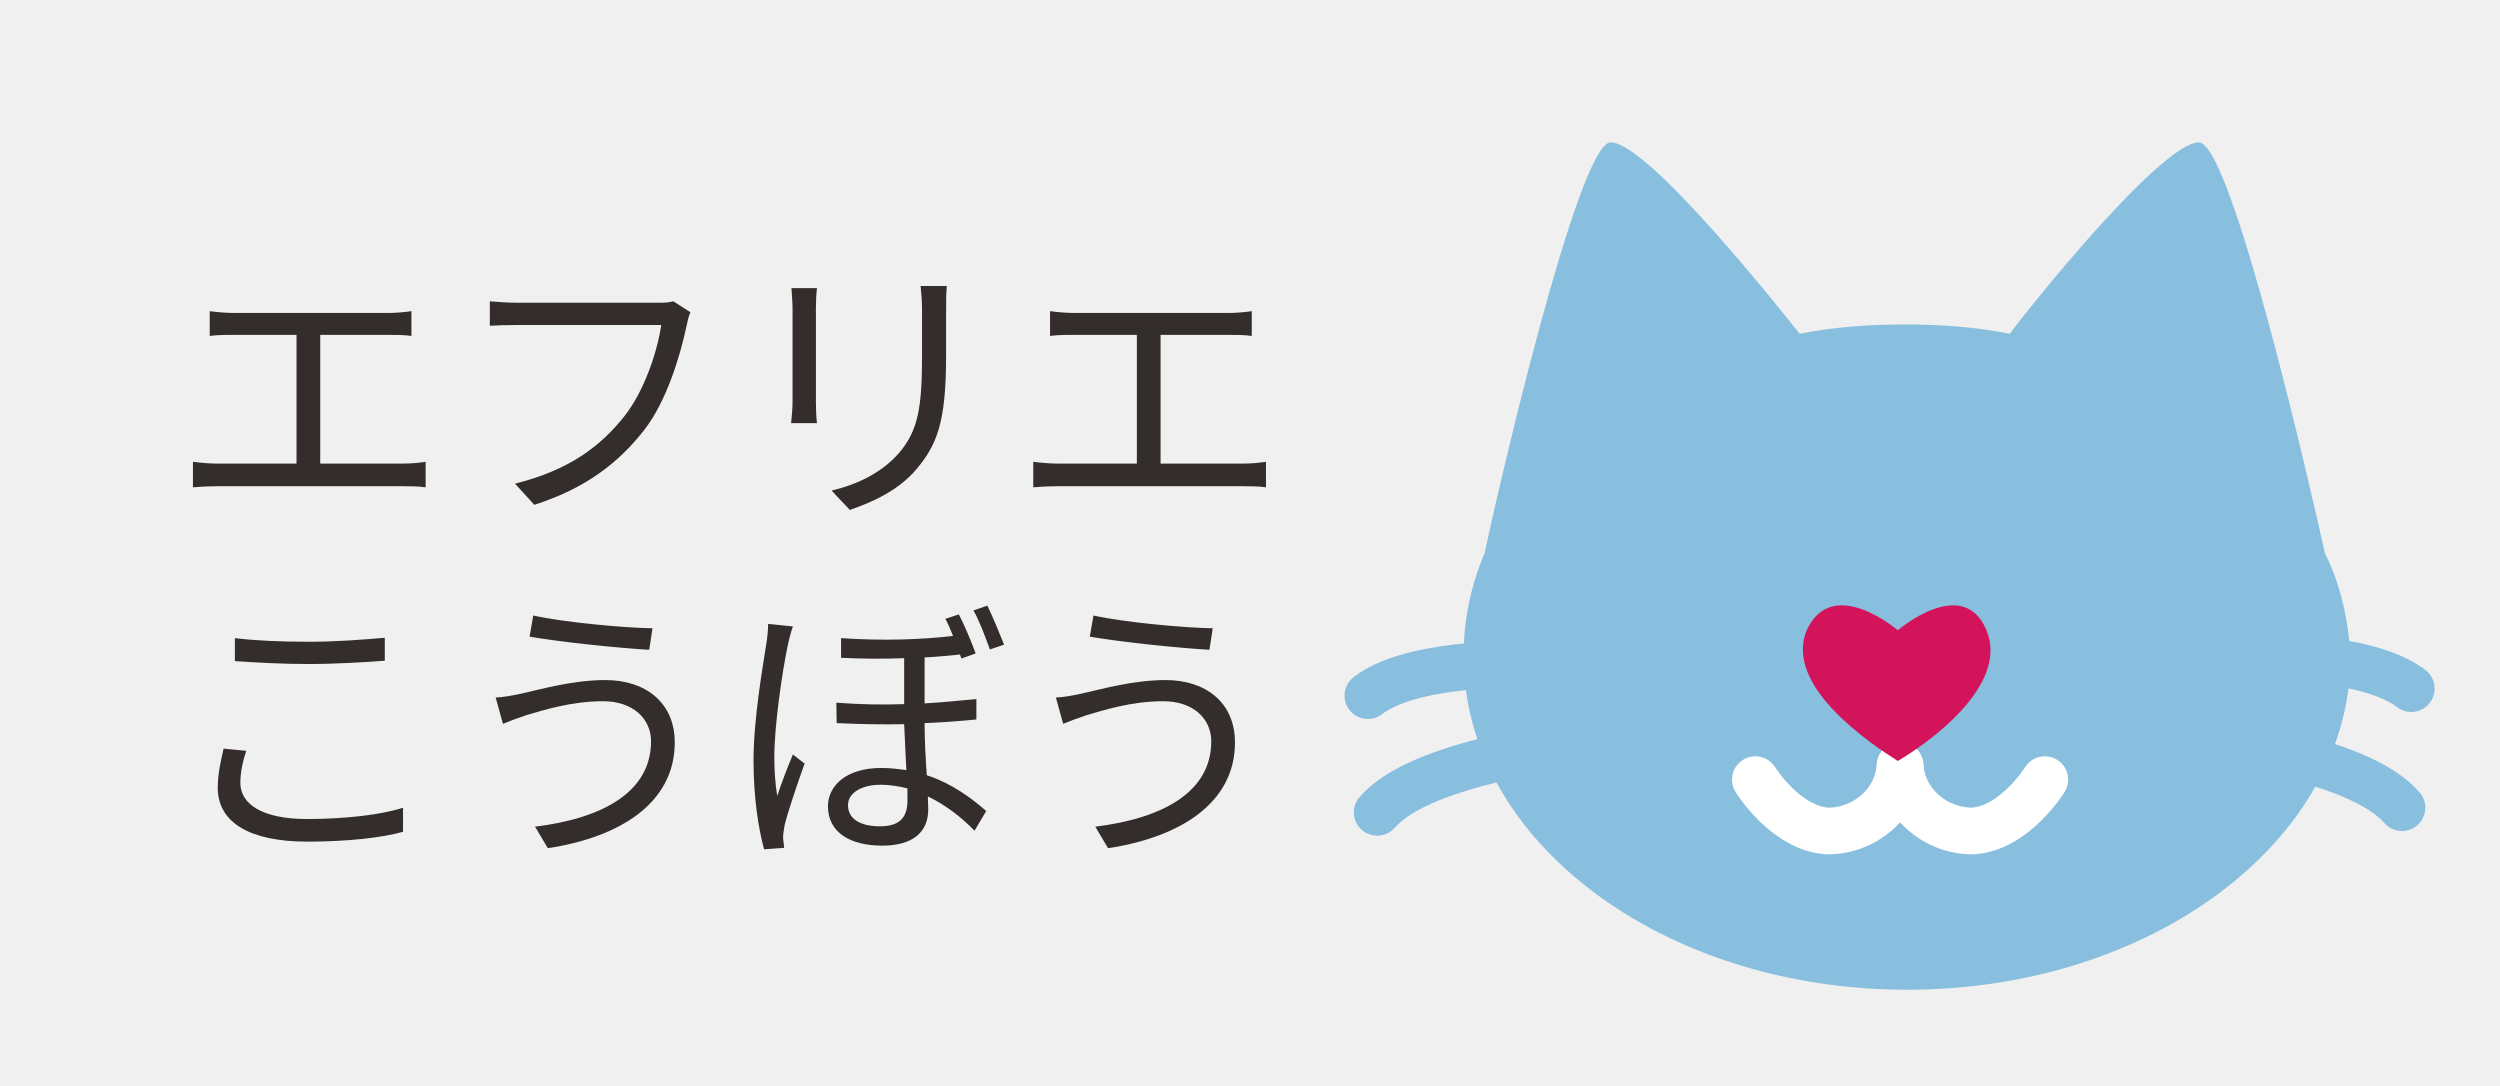
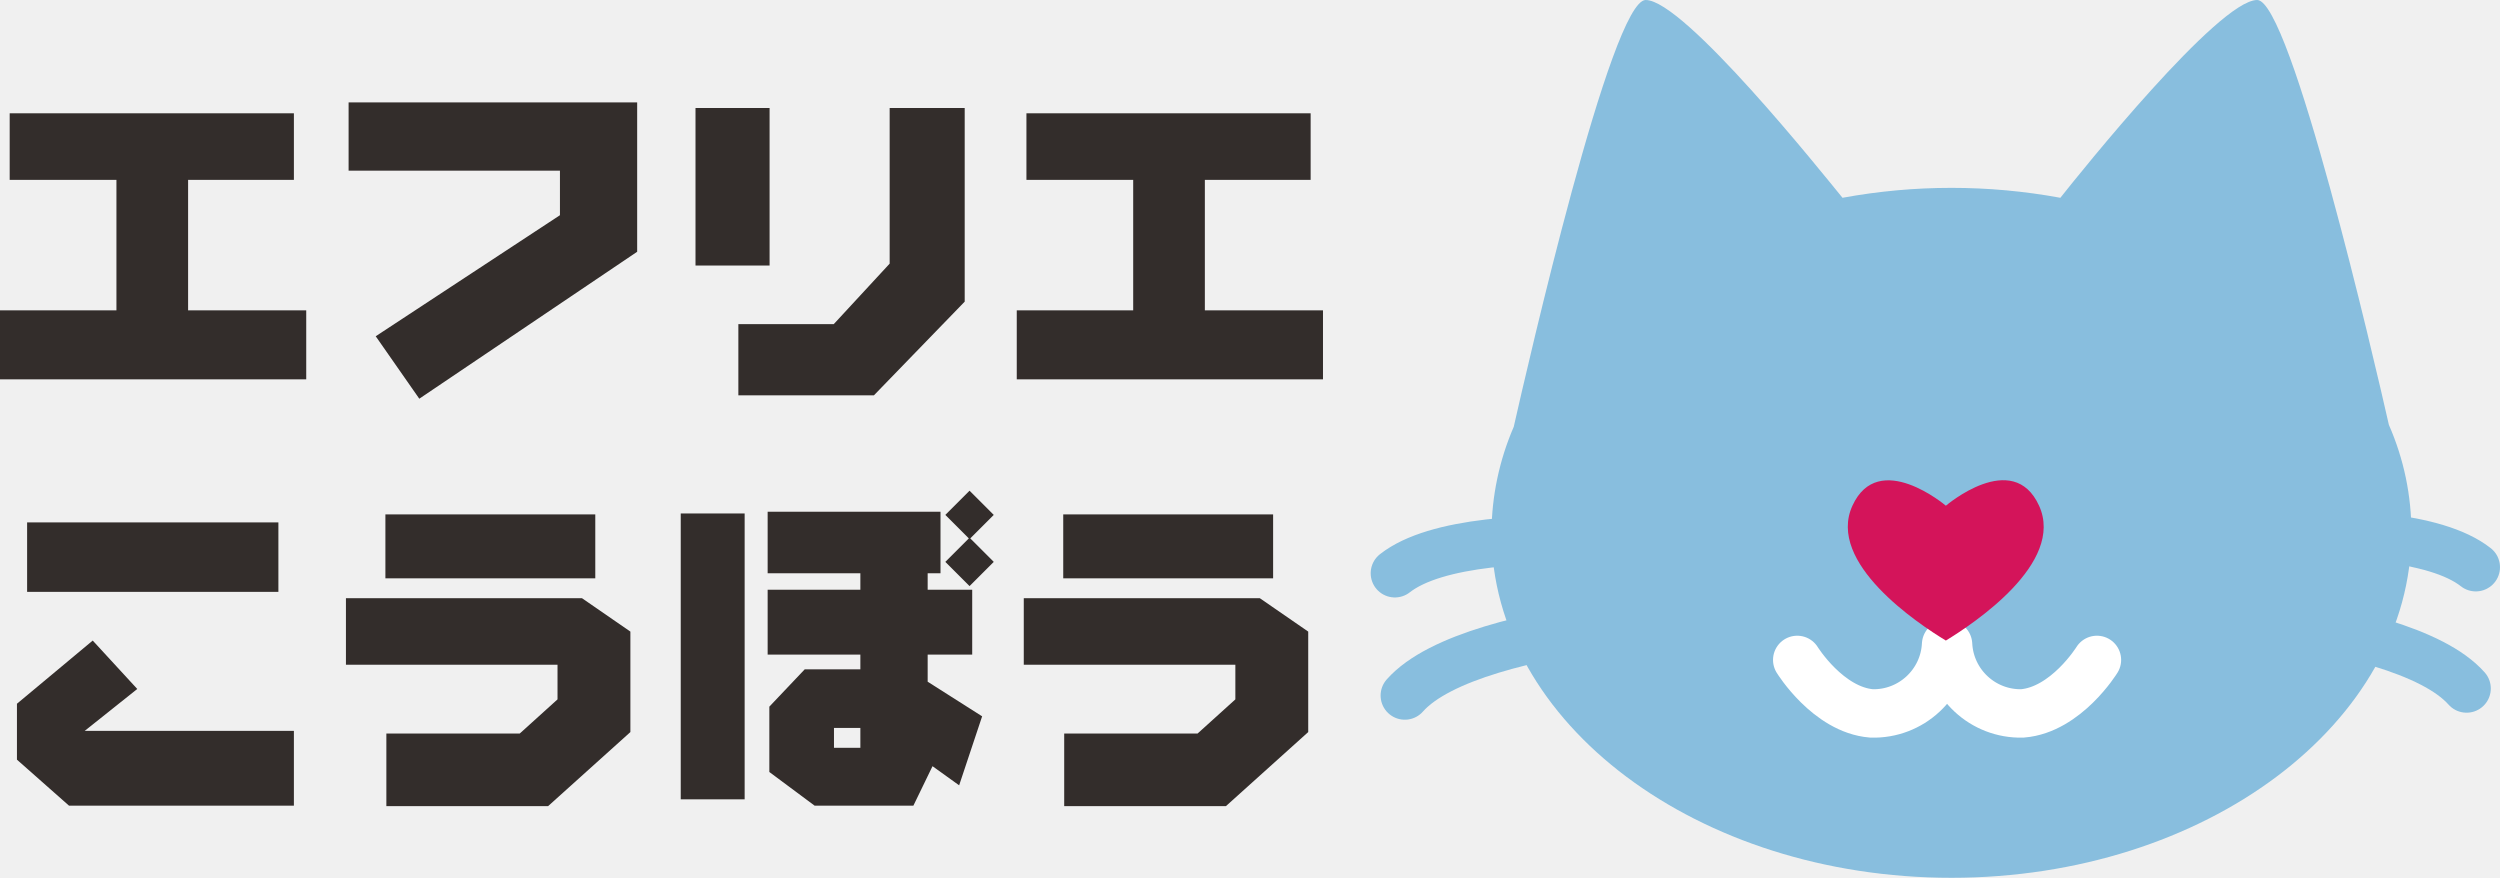
- <svg xmlns="http://www.w3.org/2000/svg" version="1.1" id="レイヤー_1" x="0px" y="0px" viewBox="0 0 107.1 46.5" style="enable-background:new 0 0 107.1 46.5;" xml:space="preserve">
-   <style type="text/css">
- 	.st0{fill:#88BEDE;}
- 	.st1{fill:none;stroke:#FFFFFF;stroke-width:2;stroke-linecap:round;}
- 	.st2{fill:#D4145A;}
- 	.st3{fill:none;stroke:#88BEDE;stroke-width:2;stroke-linecap:round;}
- 	.st4{fill:none;stroke:#88BEDE;stroke-width:2;stroke-linecap:round;stroke-linejoin:round;}
- 	.st5{fill:#332D2B;}
- 	.st6{font-family:'NIS-Z10-83pv-RKSJ-H';}
- 	.st7{font-size:12px;}
- </style>
-   <g>
-     <g id="レイヤー_1-2">
-       <path class="st0" d="M99.6,23.7C99,21,95.6,6.1,94.2,6.1c-1.6,0-7.3,7.1-8.1,8.2c-1.5-0.3-3-0.4-4.5-0.4c-1.5,0-3,0.1-4.5,0.4    c-0.8-1-6.5-8.2-8.1-8.2c-1.4,0-4.9,15.2-5.4,17.6c-0.6,1.4-0.9,2.9-0.9,4.4c0,7.9,8.5,14.3,19,14.3s19-6.4,19-14.3    C100.6,26.6,100.3,25.1,99.6,23.7z" />
-       <path class="st1" d="M75.2,33.4c0,0,1.3,2.1,3.1,2.2c1.6,0,3-1.2,3.1-2.8" />
-       <path class="st1" d="M87.6,33.4c0,0-1.3,2.1-3.1,2.2c-1.6,0-3-1.2-3.1-2.8" />
-       <path class="st2" d="M81.3,32.6c-1.1-0.7-4.9-3.2-3.9-5.6c1.1-2.4,3.9,0,3.9,0s2.8-2.4,3.8,0S82.5,31.9,81.3,32.6z" />
-       <path class="st3" d="M74.3,29.1c0,0-12.3-1.9-15.7,0.7" />
-       <path class="st3" d="M74.3,31.3c0,0-12.5,0.3-15.3,3.5" />
-       <path class="st4" d="M87.7,28.8c0,0,12.2-1.9,15.6,0.7" />
-       <path class="st4" d="M87.7,31.1c0,0,12.4,0.3,15.2,3.5" />
-       <text transform="matrix(1 0 0 1 7.25 21.3605)">
-         <tspan x="0" y="0" class="st5 st6 st7">エフリエ</tspan>
-         <tspan x="0" y="14.4" class="st5 st6 st7">こうぼう</tspan>
-       </text>
+ <svg xmlns="http://www.w3.org/2000/svg" id="logo" viewBox="0 0 103.27 36.26">
+   <defs>
+     <style>.cls-1{fill:#88bede;}.cls-2,.cls-4,.cls-5{fill:none;stroke-linecap:round;stroke-width:2px;}.cls-2{stroke:#fff;}.cls-3{fill:#d4145a;}.cls-4,.cls-5{stroke:#88bede;}.cls-5{stroke-linejoin:round;}.cls-6{fill:#332d2b;}</style>
+   </defs>
+   <g id="logo_g">
+     <g id="レイヤー_1-2" data-name="レイヤー 1-2">
+       <path class="cls-1" d="M101.44,22.66C100.84,20,97.38,5.11,96,5.11c-1.59,0-7.3,7.12-8.13,8.17a24.9,24.9,0,0,0-9,0c-.82-1-6.54-8.17-8.13-8.17-1.42,0-4.89,15.16-5.45,17.63a11.17,11.17,0,0,0-.92,4.38c0,7.87,8.53,14.25,19,14.25s19-6.38,19-14.25A11,11,0,0,0,101.44,22.66Z" transform="translate(-2.76 -5.11)" />
+       <path class="cls-2" d="M77,32.37s1.27,2.06,3.07,2.21a3,3,0,0,0,3.08-2.85" transform="translate(-2.76 -5.11)" />
+       <path class="cls-2" d="M89.38,32.37s-1.27,2.06-3.08,2.21a3,3,0,0,1-3.07-2.85" transform="translate(-2.76 -5.11)" />
+       <path id="nose" class="cls-3" d="M83.14,31.57C82,30.88,78.2,28.36,79.28,26s3.86,0,3.86,0,2.77-2.37,3.85,0S84.27,30.88,83.14,31.57Z" transform="translate(-2.76 -5.11)" />
+       <path class="cls-4" d="M76.09,28.06s-12.34-1.91-15.71.73" transform="translate(-2.76 -5.11)" />
+       <path class="cls-4" d="M76.09,30.33s-12.48.32-15.3,3.51" transform="translate(-2.76 -5.11)" />
+       <path class="cls-5" d="M89.47,27.82s12.24-1.89,15.56.72" transform="translate(-2.76 -5.11)" />
+       <path class="cls-5" d="M89.47,30.07s12.38.32,15.18,3.48" transform="translate(-2.76 -5.11)" />
+       <path class="cls-6" d="M14.9,9.79v2.75H10.53v5.39h4.88v2.85H2.76V17.93H7.57V12.54H3.16V9.79Z" transform="translate(-2.76 -5.11)" />
+       <path class="cls-6" d="M29.08,9.34v6.17l-9,6.07L18.28,19l7.61-5V12.16H17.16V9.34Z" transform="translate(-2.76 -5.11)" />
+       <path class="cls-6" d="M34.55,9.57v6.51H31.49V9.57Zm8.06,0v8l-3.75,3.87h-5.6V18.5H37.2L39.51,16V9.57Z" transform="translate(-2.76 -5.11)" />
+       <path class="cls-6" d="M56.9,9.79v2.75H52.53v5.39h4.88v2.85H44.76V17.93h4.81V12.54H45.16V9.79Z" transform="translate(-2.76 -5.11)" />
+       <path class="cls-6" d="M8.43,33.57,6.26,35.3H14.9v3.09H5.61l-2.15-1.9V34.18l3.13-2.61Zm5.83-6.88v2.87H3.88V26.69Z" transform="translate(-2.76 -5.11)" />
+       <path class="cls-6" d="M26.8,29.82l2,1.38v4.15L25.4,38.41H18.72v-3h5.51L25.79,34V32.57H17.05V29.82Zm.55-3.46V29H18.68V26.36Z" transform="translate(-2.76 -5.11)" />
+       <path class="cls-6" d="M33.52,26.32V38.13H30.88V26.32Zm8.09-.07v2.54h-.53v.68h1.84v2.68H41.08v1.12l2.25,1.43-.95,2.85-1.1-.79-.79,1.63H36.41L34.54,37v-2.7L36,32.76H38.3v-.61H34.47V29.47H38.3v-.68H34.47V26.25ZM38.3,35.18H37.21V36H38.3Zm5.51-8.8-1,1-1-1,1-1Zm0,1.94-1,1-1-1,1-1Z" transform="translate(-2.76 -5.11)" />
+       <path class="cls-6" d="M54.8,29.82l2,1.38v4.15L53.4,38.41H46.72v-3h5.51L53.79,34V32.57H45.05V29.82Zm.55-3.46V29H46.68V26.36Z" transform="translate(-2.76 -5.11)" />
    </g>
  </g>
</svg>
